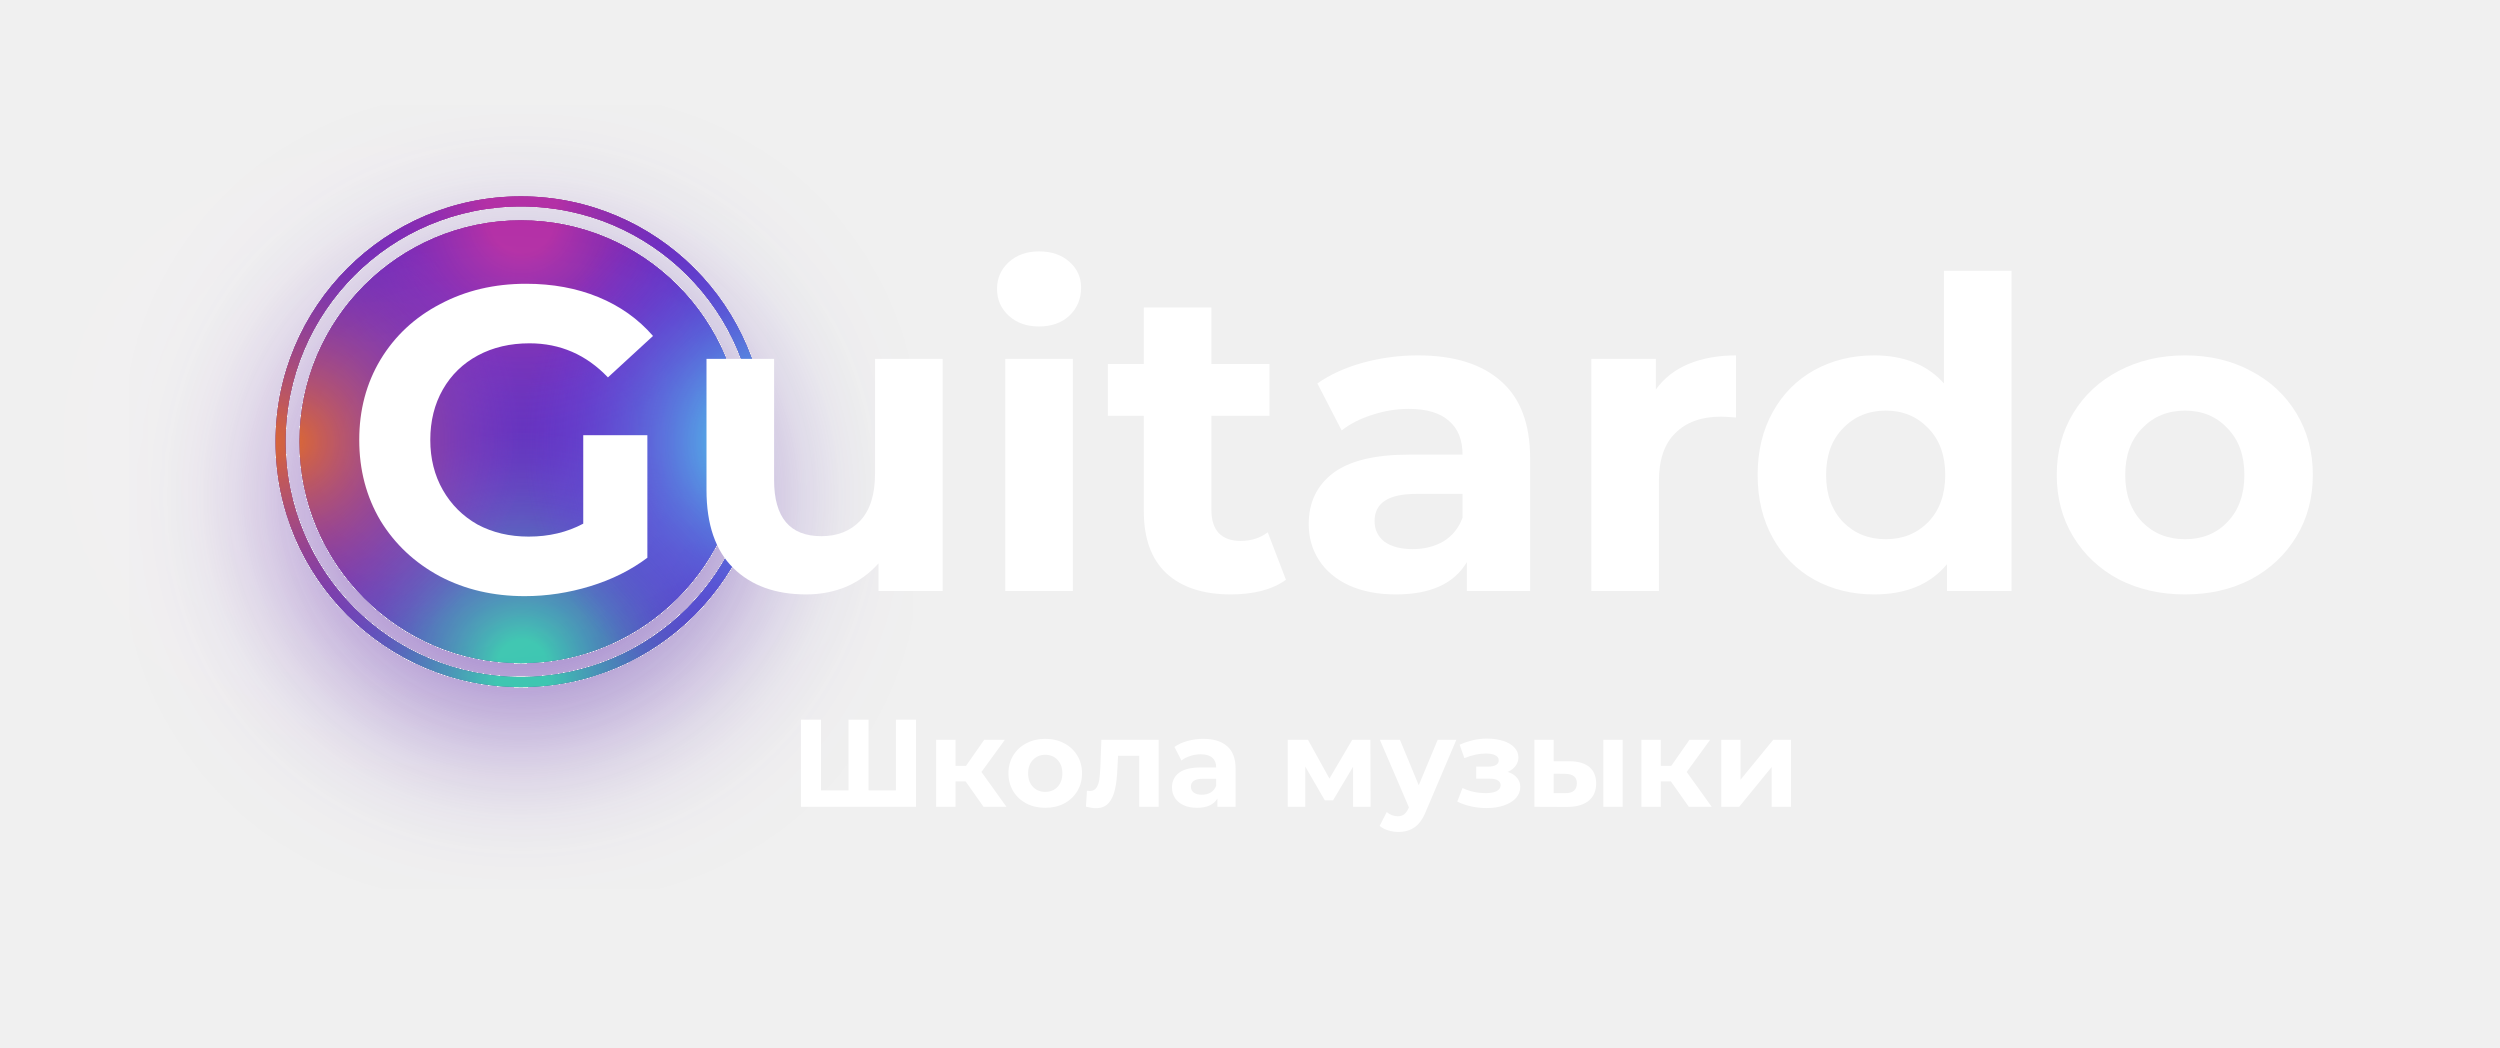
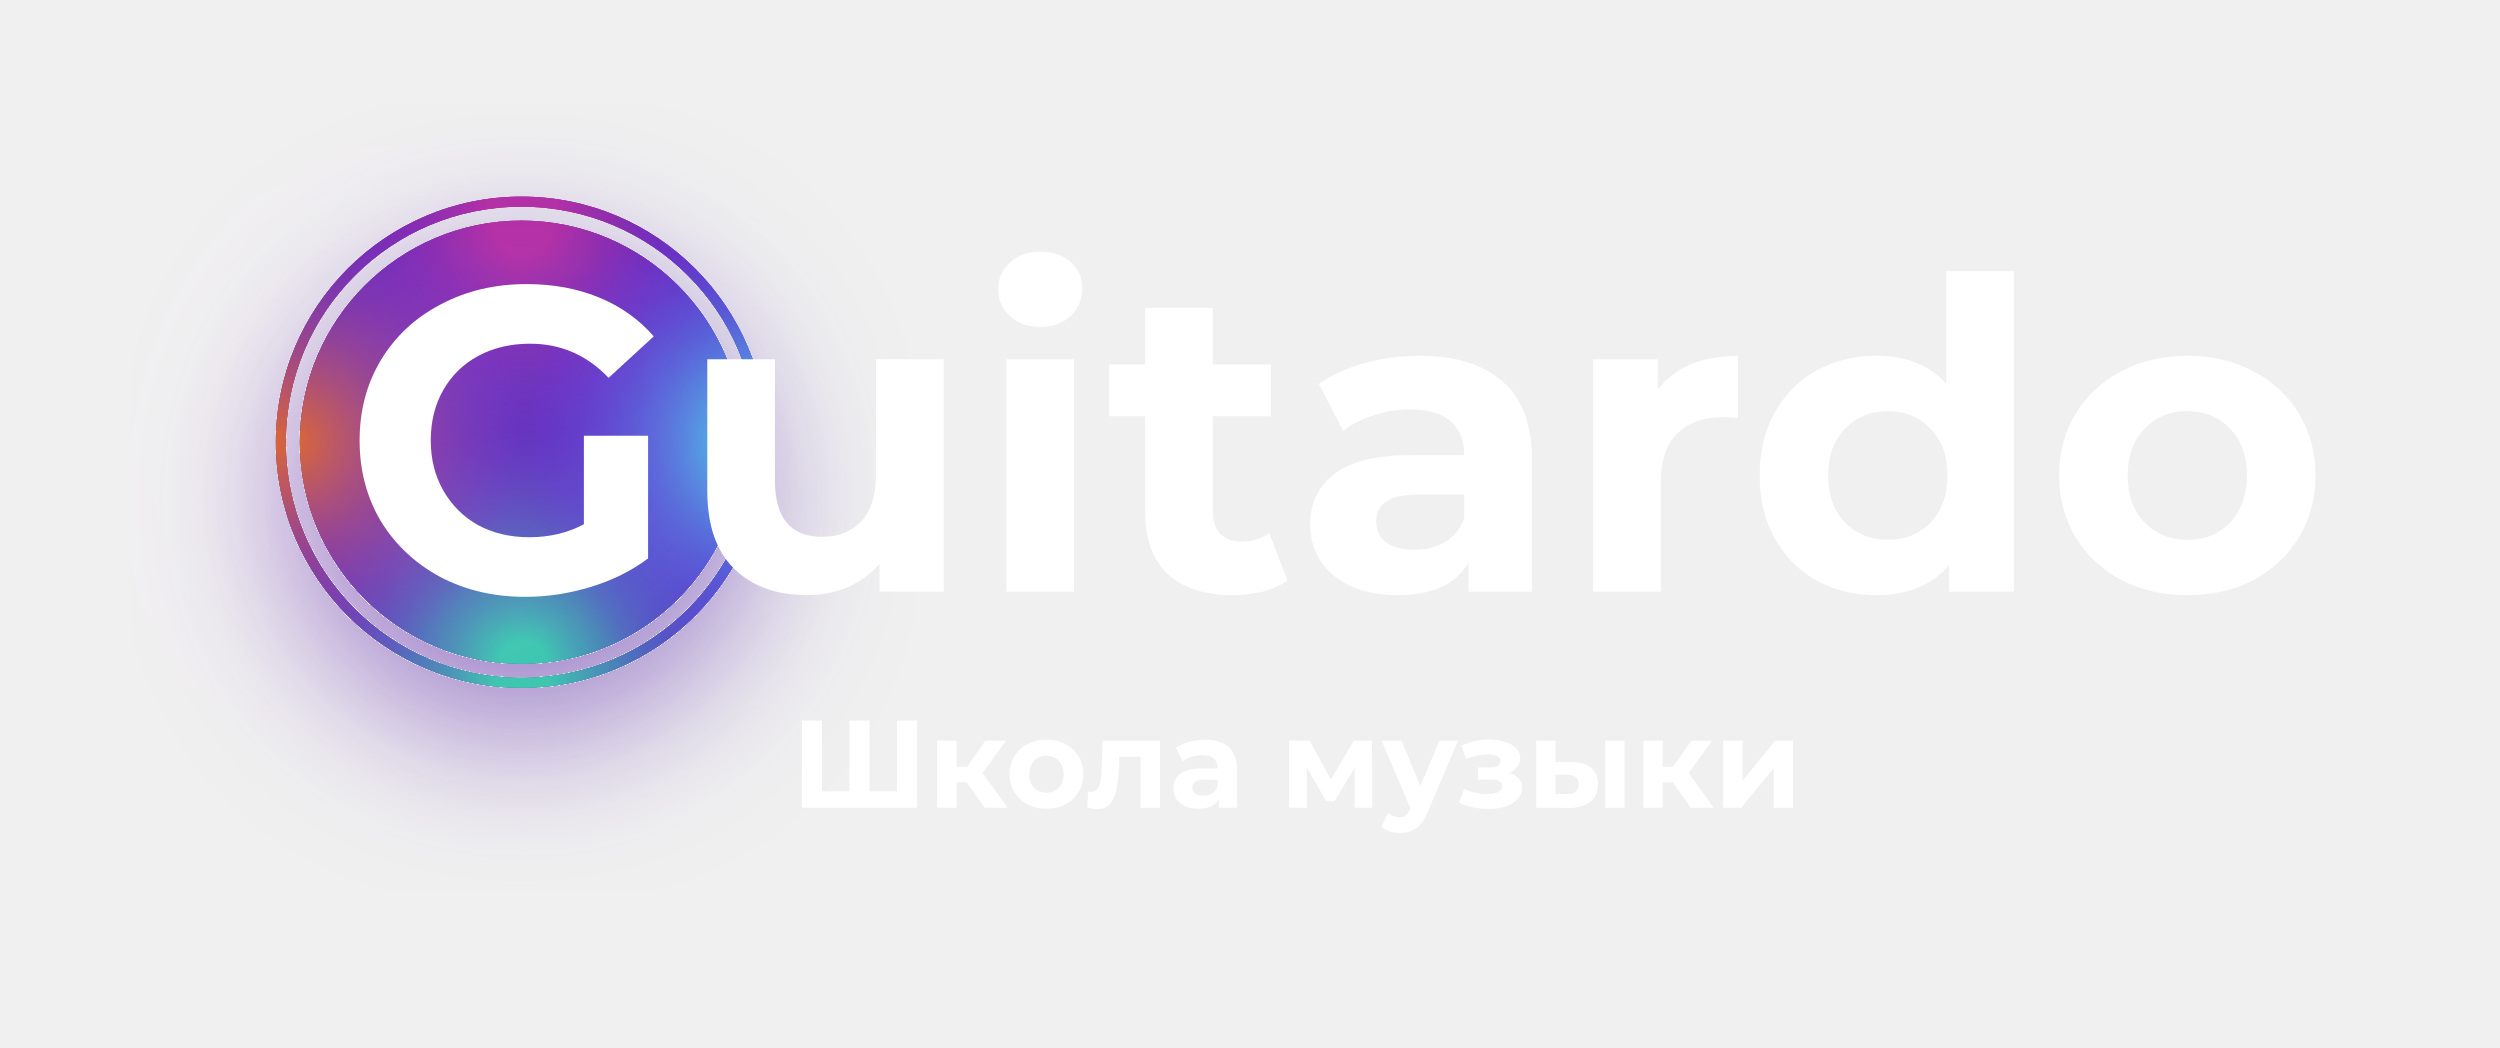
- <svg xmlns="http://www.w3.org/2000/svg" width="148" height="62" viewBox="0 0 148 62" fill="none">
-   <g clip-path="url(#clip0_2130_1341)">
-     <g filter="url(#filter0_d_2130_1341)">
-       <circle cx="30.836" cy="26.151" r="13.11" fill="#48258F" />
-       <circle cx="30.836" cy="26.151" r="13.11" fill="url(#paint0_radial_2130_1341)" />
-       <circle cx="30.836" cy="26.151" r="13.11" fill="url(#paint1_radial_2130_1341)" />
-       <circle cx="30.836" cy="26.151" r="13.11" fill="url(#paint2_radial_2130_1341)" />
-       <circle cx="30.836" cy="26.151" r="13.11" fill="url(#paint3_radial_2130_1341)" />
-       <path fill-rule="evenodd" clip-rule="evenodd" d="M30.836 40.678C38.859 40.678 45.364 34.174 45.364 26.151C45.364 18.128 38.859 11.623 30.836 11.623C22.813 11.623 16.309 18.128 16.309 26.151C16.309 34.174 22.813 40.678 30.836 40.678ZM30.836 40.076C38.527 40.076 44.761 33.842 44.761 26.151C44.761 18.46 38.527 12.225 30.836 12.225C23.145 12.225 16.911 18.46 16.911 26.151C16.911 33.842 23.145 40.076 30.836 40.076Z" fill="#48258F" />
-       <path fill-rule="evenodd" clip-rule="evenodd" d="M30.836 40.678C38.859 40.678 45.364 34.174 45.364 26.151C45.364 18.128 38.859 11.623 30.836 11.623C22.813 11.623 16.309 18.128 16.309 26.151C16.309 34.174 22.813 40.678 30.836 40.678ZM30.836 40.076C38.527 40.076 44.761 33.842 44.761 26.151C44.761 18.46 38.527 12.225 30.836 12.225C23.145 12.225 16.911 18.46 16.911 26.151C16.911 33.842 23.145 40.076 30.836 40.076Z" fill="url(#paint4_radial_2130_1341)" />
-       <path fill-rule="evenodd" clip-rule="evenodd" d="M30.836 40.678C38.859 40.678 45.364 34.174 45.364 26.151C45.364 18.128 38.859 11.623 30.836 11.623C22.813 11.623 16.309 18.128 16.309 26.151C16.309 34.174 22.813 40.678 30.836 40.678ZM30.836 40.076C38.527 40.076 44.761 33.842 44.761 26.151C44.761 18.46 38.527 12.225 30.836 12.225C23.145 12.225 16.911 18.46 16.911 26.151C16.911 33.842 23.145 40.076 30.836 40.076Z" fill="url(#paint5_radial_2130_1341)" />
-       <path fill-rule="evenodd" clip-rule="evenodd" d="M30.836 40.678C38.859 40.678 45.364 34.174 45.364 26.151C45.364 18.128 38.859 11.623 30.836 11.623C22.813 11.623 16.309 18.128 16.309 26.151C16.309 34.174 22.813 40.678 30.836 40.678ZM30.836 40.076C38.527 40.076 44.761 33.842 44.761 26.151C44.761 18.46 38.527 12.225 30.836 12.225C23.145 12.225 16.911 18.46 16.911 26.151C16.911 33.842 23.145 40.076 30.836 40.076Z" fill="url(#paint6_radial_2130_1341)" />
-       <path fill-rule="evenodd" clip-rule="evenodd" d="M30.836 40.678C38.859 40.678 45.364 34.174 45.364 26.151C45.364 18.128 38.859 11.623 30.836 11.623C22.813 11.623 16.309 18.128 16.309 26.151C16.309 34.174 22.813 40.678 30.836 40.678ZM30.836 40.076C38.527 40.076 44.761 33.842 44.761 26.151C44.761 18.46 38.527 12.225 30.836 12.225C23.145 12.225 16.911 18.46 16.911 26.151C16.911 33.842 23.145 40.076 30.836 40.076Z" fill="url(#paint7_radial_2130_1341)" />
+ <svg xmlns="http://www.w3.org/2000/svg" width="699" height="293" viewBox="0 0 699 293" fill="none">
+   <g clip-path="url(#clip0_2242_2)">
+     <g filter="url(#filter0_d_2242_2)">
+       <circle cx="145.794" cy="123.652" r="61.992" fill="#48258F" />
+       <circle cx="145.794" cy="123.652" r="61.992" fill="url(#paint0_radial_2242_2)" />
+       <circle cx="145.794" cy="123.652" r="61.992" fill="url(#paint1_radial_2242_2)" />
+       <circle cx="145.794" cy="123.652" r="61.992" fill="url(#paint2_radial_2242_2)" />
+       <circle cx="145.794" cy="123.652" r="61.992" fill="url(#paint3_radial_2242_2)" />
+       <path fill-rule="evenodd" clip-rule="evenodd" d="M145.796 192.346C183.735 192.346 214.49 161.591 214.49 123.653C214.49 85.714 183.735 54.959 145.796 54.959C107.858 54.959 77.103 85.714 77.103 123.653C77.103 161.591 107.858 192.346 145.796 192.346ZM145.796 189.499C182.162 189.499 211.642 160.018 211.642 123.653C211.642 87.287 182.162 57.806 145.796 57.806C109.43 57.806 79.95 87.287 79.95 123.653C79.95 160.018 109.43 189.499 145.796 189.499Z" fill="#48258F" />
+       <path fill-rule="evenodd" clip-rule="evenodd" d="M145.796 192.346C183.735 192.346 214.49 161.591 214.49 123.653C214.49 85.714 183.735 54.959 145.796 54.959C107.858 54.959 77.103 85.714 77.103 123.653C77.103 161.591 107.858 192.346 145.796 192.346ZM145.796 189.499C182.162 189.499 211.642 160.018 211.642 123.653C211.642 87.287 182.162 57.806 145.796 57.806C109.43 57.806 79.95 87.287 79.95 123.653C79.95 160.018 109.43 189.499 145.796 189.499Z" fill="url(#paint4_radial_2242_2)" />
+       <path fill-rule="evenodd" clip-rule="evenodd" d="M145.796 192.346C183.735 192.346 214.49 161.591 214.49 123.653C214.49 85.714 183.735 54.959 145.796 54.959C107.858 54.959 77.103 85.714 77.103 123.653C77.103 161.591 107.858 192.346 145.796 192.346ZM145.796 189.499C182.162 189.499 211.642 160.018 211.642 123.653C211.642 87.287 182.162 57.806 145.796 57.806C109.43 57.806 79.95 87.287 79.95 123.653C79.95 160.018 109.43 189.499 145.796 189.499Z" fill="url(#paint5_radial_2242_2)" />
+       <path fill-rule="evenodd" clip-rule="evenodd" d="M145.796 192.346C183.735 192.346 214.49 161.591 214.49 123.653C214.49 85.714 183.735 54.959 145.796 54.959C107.858 54.959 77.103 85.714 77.103 123.653C77.103 161.591 107.858 192.346 145.796 192.346ZM145.796 189.499C182.162 189.499 211.642 160.018 211.642 123.653C211.642 87.287 182.162 57.806 145.796 57.806C109.43 57.806 79.95 87.287 79.95 123.653C79.95 160.018 109.43 189.499 145.796 189.499Z" fill="url(#paint6_radial_2242_2)" />
+       <path fill-rule="evenodd" clip-rule="evenodd" d="M145.796 192.346C183.735 192.346 214.49 161.591 214.49 123.653C214.49 85.714 183.735 54.959 145.796 54.959C107.858 54.959 77.103 85.714 77.103 123.653C77.103 161.591 107.858 192.346 145.796 192.346ZM145.796 189.499C182.162 189.499 211.642 160.018 211.642 123.653C211.642 87.287 182.162 57.806 145.796 57.806C109.43 57.806 79.95 87.287 79.95 123.653C79.95 160.018 109.43 189.499 145.796 189.499Z" fill="url(#paint7_radial_2242_2)" />
    </g>
-     <path d="M34.528 25.764H38.324V33.019C37.349 33.751 36.221 34.313 34.938 34.705C33.656 35.096 32.365 35.292 31.065 35.292C29.201 35.292 27.525 34.901 26.038 34.117C24.55 33.317 23.378 32.218 22.523 30.822C21.686 29.409 21.267 27.816 21.267 26.045C21.267 24.274 21.686 22.691 22.523 21.294C23.378 19.881 24.558 18.782 26.063 17.999C27.568 17.199 29.261 16.799 31.142 16.799C32.715 16.799 34.143 17.062 35.426 17.59C36.708 18.118 37.786 18.885 38.658 19.889L35.99 22.342C34.708 20.996 33.16 20.324 31.347 20.324C30.201 20.324 29.184 20.562 28.295 21.039C27.406 21.516 26.713 22.188 26.217 23.057C25.721 23.925 25.473 24.922 25.473 26.045C25.473 27.152 25.721 28.14 26.217 29.009C26.713 29.877 27.397 30.558 28.269 31.052C29.158 31.529 30.167 31.767 31.296 31.767C32.493 31.767 33.57 31.512 34.528 31.001V25.764Z" fill="white" />
-     <path d="M55.805 21.243V34.986H52.008V33.351C51.478 33.947 50.846 34.407 50.11 34.73C49.375 35.037 48.58 35.19 47.725 35.19C45.912 35.19 44.476 34.671 43.416 33.632C42.355 32.593 41.825 31.052 41.825 29.009V21.243H45.827V28.421C45.827 30.635 46.759 31.742 48.623 31.742C49.58 31.742 50.35 31.435 50.931 30.822C51.513 30.192 51.803 29.264 51.803 28.038V21.243H55.805Z" fill="white" />
-     <path d="M59.512 21.243H63.513V34.986H59.512V21.243ZM61.513 19.327C60.777 19.327 60.179 19.115 59.717 18.689C59.255 18.263 59.024 17.735 59.024 17.105C59.024 16.475 59.255 15.947 59.717 15.521C60.179 15.096 60.777 14.883 61.513 14.883C62.248 14.883 62.846 15.087 63.308 15.496C63.77 15.905 64.001 16.415 64.001 17.029C64.001 17.693 63.77 18.246 63.308 18.689C62.846 19.115 62.248 19.327 61.513 19.327Z" fill="white" />
-     <path d="M76.128 34.322C75.734 34.611 75.247 34.832 74.666 34.986C74.101 35.122 73.503 35.19 72.87 35.19C71.228 35.19 69.954 34.773 69.048 33.938C68.159 33.104 67.714 31.878 67.714 30.26V24.615H65.585V21.55H67.714V18.203H71.716V21.55H75.153V24.615H71.716V30.209C71.716 30.788 71.861 31.239 72.152 31.563C72.46 31.869 72.887 32.023 73.434 32.023C74.067 32.023 74.606 31.852 75.05 31.512L76.128 34.322Z" fill="white" />
-     <path d="M83.94 21.039C86.078 21.039 87.719 21.55 88.865 22.572C90.011 23.576 90.584 25.1 90.584 27.144V34.986H86.839V33.274C86.086 34.551 84.684 35.19 82.632 35.19C81.572 35.19 80.648 35.011 79.862 34.654C79.092 34.296 78.502 33.802 78.092 33.172C77.681 32.542 77.476 31.827 77.476 31.026C77.476 29.749 77.955 28.744 78.913 28.012C79.887 27.28 81.384 26.914 83.401 26.914H86.582C86.582 26.045 86.317 25.381 85.787 24.922C85.257 24.445 84.462 24.206 83.401 24.206C82.666 24.206 81.939 24.326 81.221 24.564C80.52 24.785 79.921 25.092 79.426 25.483L77.989 22.699C78.742 22.171 79.639 21.763 80.683 21.473C81.743 21.184 82.829 21.039 83.94 21.039ZM83.632 32.508C84.316 32.508 84.923 32.355 85.454 32.048C85.984 31.725 86.36 31.256 86.582 30.643V29.238H83.838C82.196 29.238 81.375 29.775 81.375 30.848C81.375 31.358 81.572 31.767 81.965 32.074C82.375 32.363 82.931 32.508 83.632 32.508Z" fill="white" />
-     <path d="M98.027 23.057C98.506 22.393 99.147 21.89 99.951 21.55C100.772 21.209 101.712 21.039 102.772 21.039V24.717C102.328 24.683 102.029 24.666 101.875 24.666C100.729 24.666 99.831 24.99 99.181 25.637C98.531 26.267 98.207 27.22 98.207 28.498V34.986H94.205V21.243H98.027V23.057Z" fill="white" />
-     <path d="M119.083 16.032V34.986H115.261V33.402C114.269 34.594 112.833 35.19 110.952 35.19C109.652 35.19 108.472 34.901 107.412 34.322C106.369 33.743 105.548 32.917 104.95 31.844C104.351 30.771 104.052 29.528 104.052 28.114C104.052 26.701 104.351 25.458 104.95 24.385C105.548 23.312 106.369 22.486 107.412 21.907C108.472 21.328 109.652 21.039 110.952 21.039C112.713 21.039 114.09 21.592 115.081 22.699V16.032H119.083ZM111.644 31.921C112.653 31.921 113.491 31.58 114.158 30.899C114.825 30.201 115.158 29.272 115.158 28.114C115.158 26.956 114.825 26.037 114.158 25.356C113.491 24.657 112.653 24.308 111.644 24.308C110.618 24.308 109.772 24.657 109.105 25.356C108.438 26.037 108.105 26.956 108.105 28.114C108.105 29.272 108.438 30.201 109.105 30.899C109.772 31.58 110.618 31.921 111.644 31.921Z" fill="white" />
-     <path d="M129.353 35.19C127.899 35.19 126.591 34.892 125.428 34.296C124.283 33.683 123.385 32.84 122.735 31.767C122.085 30.694 121.76 29.477 121.76 28.114C121.76 26.752 122.085 25.535 122.735 24.462C123.385 23.389 124.283 22.554 125.428 21.958C126.591 21.345 127.899 21.039 129.353 21.039C130.807 21.039 132.106 21.345 133.252 21.958C134.398 22.554 135.295 23.389 135.945 24.462C136.595 25.535 136.92 26.752 136.92 28.114C136.92 29.477 136.595 30.694 135.945 31.767C135.295 32.84 134.398 33.683 133.252 34.296C132.106 34.892 130.807 35.19 129.353 35.19ZM129.353 31.921C130.379 31.921 131.217 31.58 131.867 30.899C132.534 30.201 132.867 29.272 132.867 28.114C132.867 26.956 132.534 26.037 131.867 25.356C131.217 24.657 130.379 24.308 129.353 24.308C128.327 24.308 127.481 24.657 126.814 25.356C126.147 26.037 125.813 26.956 125.813 28.114C125.813 29.272 126.147 30.201 126.814 30.899C127.481 31.58 128.327 31.921 129.353 31.921Z" fill="white" />
-     <g style="mix-blend-mode:screen" opacity="0.8" filter="url(#filter1_f_2130_1341)">
-       <ellipse cx="30.902" cy="26.15" rx="19.843" ry="7.866" fill="url(#paint8_linear_2130_1341)" />
+     <path d="M163.254 121.825H181.205V156.128C176.596 159.591 171.259 162.248 165.195 164.1C159.13 165.952 153.026 166.878 146.88 166.878C138.067 166.878 130.142 165.026 123.108 161.322C116.073 157.537 110.534 152.344 106.491 145.741C102.529 139.057 100.548 131.528 100.548 123.154C100.548 114.78 102.529 107.291 106.491 100.688C110.534 94.005 116.113 88.811 123.229 85.107C130.345 81.323 138.35 79.43 147.244 79.43C154.683 79.43 161.435 80.678 167.499 83.175C173.564 85.671 178.658 89.294 182.782 94.045L170.168 105.64C164.103 99.279 156.786 96.099 148.214 96.099C142.797 96.099 137.986 97.226 133.781 99.481C129.576 101.735 126.302 104.916 123.957 109.022C121.612 113.129 120.439 117.84 120.439 123.154C120.439 128.388 121.612 133.058 123.957 137.165C126.302 141.272 129.536 144.493 133.66 146.828C137.864 149.082 142.635 150.21 147.972 150.21C153.632 150.21 158.726 149.002 163.254 146.586V121.825Z" fill="white" />
+     <path d="M263.862 100.447V165.428H245.911V157.698C243.404 160.517 240.412 162.691 236.936 164.221C233.459 165.67 229.699 166.395 225.656 166.395C217.085 166.395 210.292 163.939 205.279 159.027C200.266 154.115 197.759 146.828 197.759 137.165V100.447H216.68V134.387C216.68 144.855 221.087 150.089 229.901 150.089C234.429 150.089 238.068 148.639 240.817 145.741C243.566 142.761 244.941 138.373 244.941 132.575V100.447H263.862Z" fill="white" />
+     <path d="M281.391 100.447H300.312V165.428H281.391V100.447ZM290.851 91.388C287.374 91.388 284.544 90.381 282.361 88.368C280.178 86.355 279.086 83.859 279.086 80.88C279.086 77.9 280.178 75.404 282.361 73.391C284.544 71.378 287.374 70.372 290.851 70.372C294.328 70.372 297.158 71.338 299.342 73.27C301.525 75.203 302.616 77.619 302.616 80.517C302.616 83.658 301.525 86.275 299.342 88.368C297.158 90.381 294.328 91.388 290.851 91.388Z" fill="white" />
+     <path d="M359.96 162.288C358.1 163.657 355.795 164.704 353.046 165.428C350.378 166.073 347.548 166.395 344.556 166.395C336.793 166.395 330.769 164.422 326.484 160.476C322.279 156.531 320.177 150.733 320.177 143.083V116.39H310.11V101.896H320.177V86.073H339.098V101.896H355.351V116.39H339.098V142.842C339.098 145.58 339.785 147.713 341.16 149.243C342.615 150.693 344.637 151.418 347.224 151.418C350.216 151.418 352.763 150.612 354.865 149.002L359.96 162.288Z" fill="white" />
+     <path d="M396.901 99.481C407.008 99.481 414.771 101.896 420.188 106.728C425.606 111.478 428.315 118.685 428.315 128.348V165.428H410.606V157.336C407.048 163.375 400.418 166.395 390.715 166.395C385.702 166.395 381.335 165.549 377.616 163.858C373.977 162.167 371.187 159.832 369.247 156.853C367.306 153.873 366.336 150.491 366.336 146.707C366.336 140.668 368.6 135.917 373.128 132.454C377.737 128.992 384.812 127.261 394.354 127.261H409.393C409.393 123.154 408.14 120.014 405.633 117.84C403.127 115.585 399.367 114.458 394.354 114.458C390.877 114.458 387.44 115.021 384.044 116.149C380.729 117.195 377.899 118.645 375.554 120.497L368.762 107.331C372.319 104.835 376.564 102.903 381.497 101.534C386.51 100.165 391.645 99.481 396.901 99.481ZM395.445 153.712C398.68 153.712 401.55 152.988 404.057 151.538C406.563 150.008 408.342 147.794 409.393 144.895V138.252H396.415C388.653 138.252 384.772 140.789 384.772 145.861C384.772 148.277 385.702 150.21 387.561 151.659C389.502 153.028 392.13 153.712 395.445 153.712Z" fill="white" />
+     <path d="M463.511 109.022C465.775 105.882 468.807 103.507 472.608 101.896C476.489 100.286 480.936 99.481 485.95 99.481V116.873C483.847 116.712 482.432 116.632 481.704 116.632C476.287 116.632 472.042 118.162 468.969 121.222C465.896 124.201 464.36 128.71 464.36 134.749V165.428H445.439V100.447H463.511V109.022Z" fill="white" />
+     <path d="M563.074 75.807V165.428H545.002V157.94C540.312 163.576 533.52 166.395 524.626 166.395C518.48 166.395 512.901 165.026 507.888 162.288C502.955 159.55 499.074 155.645 496.244 150.572C493.414 145.499 491.999 139.621 491.999 132.938C491.999 126.254 493.414 120.376 496.244 115.303C499.074 110.23 502.955 106.325 507.888 103.587C512.901 100.849 518.48 99.481 524.626 99.481C532.954 99.481 539.463 102.097 544.153 107.331V75.807H563.074ZM527.9 150.934C532.671 150.934 536.633 149.324 539.787 146.103C542.94 142.802 544.517 138.413 544.517 132.938C544.517 127.462 542.94 123.114 539.787 119.893C536.633 116.592 532.671 114.941 527.9 114.941C523.049 114.941 519.046 116.592 515.893 119.893C512.739 123.114 511.163 127.462 511.163 132.938C511.163 138.413 512.739 142.802 515.893 146.103C519.046 149.324 523.049 150.934 527.9 150.934Z" fill="white" />
+     <path d="M611.636 166.395C604.763 166.395 598.577 164.986 593.079 162.167C587.661 159.268 583.416 155.283 580.344 150.21C577.271 145.137 575.735 139.379 575.735 132.938C575.735 126.496 577.271 120.738 580.344 115.666C583.416 110.593 587.661 106.647 593.079 103.829C598.577 100.93 604.763 99.481 611.636 99.481C618.509 99.481 624.655 100.93 630.072 103.829C635.49 106.647 639.735 110.593 642.808 115.666C645.88 120.738 647.417 126.496 647.417 132.938C647.417 139.379 645.88 145.137 642.808 150.21C639.735 155.283 635.49 159.268 630.072 162.167C624.655 164.986 618.509 166.395 611.636 166.395ZM611.636 150.934C616.488 150.934 620.45 149.324 623.523 146.103C626.676 142.802 628.253 138.413 628.253 132.938C628.253 127.462 626.676 123.114 623.523 119.893C620.45 116.592 616.488 114.941 611.636 114.941C606.785 114.941 602.782 116.592 599.629 119.893C596.475 123.114 594.898 127.462 594.898 132.938C594.898 138.413 596.475 142.802 599.629 146.103C602.782 149.324 606.785 150.934 611.636 150.934Z" fill="white" />
+     <g style="mix-blend-mode:screen" opacity="0.8" filter="url(#filter1_f_2242_2)">
+       <ellipse cx="146.113" cy="123.651" rx="93.826" ry="37.195" fill="url(#paint8_linear_2242_2)" />
    </g>
-     <path d="M54.227 42.604V47.763H47.417V42.604H48.604V46.79H50.232V42.604H51.419V46.79H53.04V42.604H54.227Z" fill="white" />
-     <path d="M57.165 46.26H56.568V47.763H55.418V43.798H56.568V45.339H57.187L58.263 43.798H59.487L58.101 45.7L59.582 47.763H58.226L57.165 46.26Z" fill="white" />
-     <path d="M61.882 47.822C61.464 47.822 61.088 47.736 60.754 47.564C60.425 47.387 60.167 47.144 59.98 46.835C59.794 46.525 59.7 46.174 59.7 45.781C59.7 45.388 59.794 45.036 59.98 44.727C60.167 44.417 60.425 44.176 60.754 44.005C61.088 43.828 61.464 43.739 61.882 43.739C62.3 43.739 62.673 43.828 63.002 44.005C63.331 44.176 63.589 44.417 63.776 44.727C63.963 45.036 64.056 45.388 64.056 45.781C64.056 46.174 63.963 46.525 63.776 46.835C63.589 47.144 63.331 47.387 63.002 47.564C62.673 47.736 62.3 47.822 61.882 47.822ZM61.882 46.879C62.177 46.879 62.417 46.781 62.604 46.584C62.796 46.383 62.892 46.115 62.892 45.781C62.892 45.447 62.796 45.181 62.604 44.985C62.417 44.783 62.177 44.683 61.882 44.683C61.587 44.683 61.344 44.783 61.152 44.985C60.961 45.181 60.865 45.447 60.865 45.781C60.865 46.115 60.961 46.383 61.152 46.584C61.344 46.781 61.587 46.879 61.882 46.879Z" fill="white" />
-     <path d="M68.592 43.798V47.763H67.442V44.742H66.19L66.153 45.442C66.133 45.962 66.084 46.395 66.005 46.739C65.927 47.083 65.799 47.353 65.622 47.55C65.445 47.746 65.2 47.844 64.885 47.844C64.718 47.844 64.519 47.815 64.288 47.756L64.347 46.813C64.426 46.822 64.482 46.827 64.517 46.827C64.689 46.827 64.816 46.766 64.9 46.643C64.988 46.515 65.047 46.356 65.077 46.164C65.106 45.968 65.128 45.709 65.143 45.39L65.202 43.798H68.592Z" fill="white" />
-     <path d="M71.238 43.739C71.852 43.739 72.324 43.887 72.653 44.181C72.982 44.471 73.147 44.911 73.147 45.501V47.763H72.071V47.27C71.855 47.638 71.452 47.822 70.862 47.822C70.558 47.822 70.292 47.771 70.066 47.667C69.845 47.564 69.676 47.422 69.558 47.24C69.44 47.058 69.381 46.852 69.381 46.621C69.381 46.252 69.519 45.962 69.794 45.751C70.074 45.54 70.504 45.434 71.083 45.434H71.997C71.997 45.184 71.921 44.992 71.769 44.859C71.617 44.722 71.388 44.653 71.083 44.653C70.872 44.653 70.663 44.688 70.457 44.756C70.255 44.82 70.084 44.909 69.941 45.022L69.528 44.218C69.745 44.066 70.002 43.948 70.302 43.864C70.607 43.781 70.919 43.739 71.238 43.739ZM71.15 47.048C71.346 47.048 71.521 47.004 71.673 46.916C71.825 46.822 71.933 46.687 71.997 46.51V46.105H71.209C70.737 46.105 70.501 46.26 70.501 46.569C70.501 46.717 70.558 46.835 70.671 46.923C70.789 47.007 70.948 47.048 71.15 47.048Z" fill="white" />
-     <path d="M80.102 47.763V45.39L78.916 47.38H78.429L77.272 45.383V47.763H76.233V43.798H77.434L78.702 46.09L80.051 43.798H81.127L81.141 47.763H80.102Z" fill="white" />
-     <path d="M86.215 43.798L84.424 48.007C84.243 48.463 84.016 48.785 83.746 48.972C83.481 49.159 83.159 49.252 82.781 49.252C82.574 49.252 82.371 49.22 82.169 49.156C81.968 49.092 81.803 49.004 81.675 48.891L82.095 48.073C82.184 48.151 82.285 48.213 82.398 48.257C82.516 48.301 82.631 48.323 82.744 48.323C82.901 48.323 83.029 48.284 83.127 48.206C83.225 48.132 83.314 48.007 83.392 47.83L83.407 47.793L81.69 43.798H82.877L83.99 46.488L85.11 43.798H86.215Z" fill="white" />
-     <path d="M89.256 45.7C89.492 45.773 89.673 45.886 89.801 46.039C89.934 46.191 90 46.373 90 46.584C90 46.835 89.914 47.056 89.742 47.247C89.57 47.434 89.334 47.579 89.035 47.682C88.735 47.785 88.396 47.837 88.017 47.837C87.708 47.837 87.403 47.805 87.104 47.741C86.804 47.677 86.526 47.581 86.271 47.454L86.58 46.65C86.998 46.852 87.46 46.953 87.966 46.953C88.236 46.953 88.448 46.913 88.6 46.835C88.757 46.751 88.836 46.636 88.836 46.488C88.836 46.361 88.782 46.265 88.674 46.201C88.565 46.132 88.408 46.098 88.202 46.098H87.391V45.383H88.099C88.3 45.383 88.455 45.351 88.563 45.287C88.671 45.223 88.725 45.13 88.725 45.007C88.725 44.879 88.656 44.781 88.519 44.712C88.386 44.643 88.194 44.609 87.944 44.609C87.561 44.609 87.143 44.7 86.691 44.882L86.411 44.086C86.961 43.845 87.497 43.724 88.017 43.724C88.376 43.724 88.696 43.769 88.976 43.857C89.261 43.946 89.484 44.076 89.646 44.248C89.808 44.415 89.889 44.611 89.889 44.837C89.889 45.024 89.833 45.194 89.72 45.346C89.607 45.493 89.452 45.611 89.256 45.7Z" fill="white" />
-     <path d="M92.922 45.066C93.438 45.071 93.829 45.186 94.094 45.412C94.359 45.638 94.492 45.962 94.492 46.385C94.492 46.827 94.342 47.169 94.042 47.41C93.743 47.65 93.318 47.771 92.767 47.771L90.836 47.763V43.798H91.979V45.066H92.922ZM94.919 43.798H96.062V47.763H94.919V43.798ZM92.664 46.953C92.885 46.958 93.055 46.911 93.173 46.813C93.291 46.714 93.35 46.567 93.35 46.37C93.35 46.179 93.291 46.039 93.173 45.95C93.06 45.862 92.89 45.815 92.664 45.81L91.979 45.803V46.953H92.664Z" fill="white" />
-     <path d="M98.917 46.26H98.32V47.763H97.17V43.798H98.32V45.339H98.939L100.015 43.798H101.238L99.853 45.7L101.334 47.763H99.978L98.917 46.26Z" fill="white" />
-     <path d="M101.899 43.798H103.041V46.157L104.972 43.798H106.026V47.763H104.884V45.405L102.96 47.763H101.899V43.798Z" fill="white" />
+     <path d="M256.412 201.454V225.849H224.211V201.454H229.822V221.249H237.523V201.454H243.134V221.249H250.801V201.454H256.412Z" fill="white" />
+     <path d="M270.305 218.739H267.482V225.849H262.045V207.1H267.482V214.383H270.409L275.497 207.1H281.282L274.731 216.091L281.735 225.849H275.323L270.305 218.739Z" fill="white" />
+     <path d="M292.608 226.128C290.634 226.128 288.856 225.721 287.277 224.908C285.72 224.071 284.5 222.921 283.617 221.458C282.734 219.994 282.293 218.333 282.293 216.474C282.293 214.616 282.734 212.954 283.617 211.491C284.5 210.027 285.72 208.889 287.277 208.076C288.856 207.239 290.634 206.821 292.608 206.821C294.583 206.821 296.349 207.239 297.906 208.076C299.462 208.889 300.682 210.027 301.565 211.491C302.448 212.954 302.889 214.616 302.889 216.474C302.889 218.333 302.448 219.994 301.565 221.458C300.682 222.921 299.462 224.071 297.906 224.908C296.349 225.721 294.583 226.128 292.608 226.128ZM292.608 221.667C294.002 221.667 295.141 221.202 296.024 220.273C296.93 219.32 297.383 218.054 297.383 216.474C297.383 214.894 296.93 213.64 296.024 212.71C295.141 211.758 294.002 211.282 292.608 211.282C291.215 211.282 290.064 211.758 289.158 212.71C288.252 213.64 287.799 214.894 287.799 216.474C287.799 218.054 288.252 219.32 289.158 220.273C290.064 221.202 291.215 221.667 292.608 221.667Z" fill="white" />
+     <path d="M324.338 207.1V225.849H318.902V211.56H312.977L312.803 214.871C312.71 217.334 312.478 219.378 312.106 221.005C311.734 222.631 311.13 223.909 310.294 224.838C309.458 225.767 308.296 226.232 306.809 226.232C306.019 226.232 305.078 226.093 303.986 225.814L304.265 221.353C304.637 221.4 304.904 221.423 305.067 221.423C305.88 221.423 306.484 221.132 306.879 220.552C307.297 219.948 307.576 219.192 307.715 218.286C307.855 217.357 307.959 216.137 308.029 214.627L308.308 207.1H324.338Z" fill="white" />
+     <path d="M336.85 206.821C339.754 206.821 341.984 207.518 343.541 208.912C345.098 210.283 345.876 212.362 345.876 215.15V225.849H340.788V223.514C339.766 225.256 337.861 226.128 335.073 226.128C333.632 226.128 332.378 225.884 331.309 225.396C330.263 224.908 329.462 224.234 328.904 223.374C328.347 222.515 328.068 221.539 328.068 220.447C328.068 218.705 328.718 217.334 330.019 216.335C331.344 215.336 333.377 214.836 336.118 214.836H340.439C340.439 213.651 340.079 212.745 339.359 212.118C338.639 211.468 337.559 211.142 336.118 211.142C335.119 211.142 334.132 211.305 333.156 211.63C332.203 211.932 331.39 212.35 330.716 212.885L328.765 209.086C329.787 208.366 331.007 207.808 332.424 207.413C333.864 207.018 335.34 206.821 336.85 206.821ZM336.432 222.468C337.361 222.468 338.186 222.259 338.906 221.841C339.626 221.4 340.137 220.761 340.439 219.924V218.008H336.711C334.48 218.008 333.365 218.739 333.365 220.203C333.365 220.9 333.632 221.458 334.167 221.876C334.724 222.271 335.479 222.468 336.432 222.468Z" fill="white" />
+     <path d="M378.764 225.849V214.627L373.153 224.037H370.853L365.382 214.592V225.849H360.468V207.1H366.149L372.143 217.938L378.52 207.1H383.608L383.678 225.849H378.764Z" fill="white" />
+     <path d="M407.669 207.1L399.201 226.999C398.341 229.159 397.272 230.681 395.995 231.564C394.74 232.447 393.218 232.888 391.429 232.888C390.454 232.888 389.489 232.737 388.537 232.435C387.584 232.133 386.806 231.715 386.202 231.181L388.188 227.312C388.607 227.684 389.083 227.975 389.617 228.184C390.175 228.393 390.721 228.497 391.255 228.497C391.999 228.497 392.603 228.311 393.067 227.94C393.532 227.591 393.95 226.999 394.322 226.162L394.392 225.988L386.272 207.1H391.882L397.145 219.82L402.442 207.1H407.669Z" fill="white" />
+     <path d="M422.046 216.091C423.161 216.439 424.021 216.974 424.625 217.694C425.252 218.414 425.566 219.274 425.566 220.273C425.566 221.458 425.159 222.503 424.346 223.409C423.533 224.292 422.418 224.978 421.001 225.465C419.583 225.953 417.98 226.197 416.191 226.197C414.728 226.197 413.287 226.046 411.87 225.744C410.453 225.442 409.14 224.989 407.932 224.385L409.396 220.586C411.37 221.539 413.554 222.015 415.947 222.015C417.225 222.015 418.224 221.829 418.944 221.458C419.688 221.063 420.06 220.517 420.06 219.82C420.06 219.216 419.804 218.763 419.293 218.461C418.782 218.135 418.038 217.973 417.063 217.973H413.229V214.592H416.575C417.527 214.592 418.259 214.441 418.77 214.139C419.281 213.837 419.537 213.396 419.537 212.815C419.537 212.211 419.212 211.746 418.561 211.421C417.934 211.096 417.028 210.933 415.843 210.933C414.031 210.933 412.056 211.363 409.918 212.223L408.594 208.459C411.196 207.32 413.729 206.751 416.191 206.751C417.887 206.751 419.397 206.96 420.722 207.379C422.069 207.797 423.126 208.412 423.893 209.226C424.66 210.015 425.043 210.945 425.043 212.013C425.043 212.896 424.776 213.698 424.242 214.418C423.707 215.115 422.975 215.673 422.046 216.091Z" fill="white" />
+     <path d="M439.383 213.094C441.822 213.117 443.669 213.663 444.924 214.732C446.178 215.8 446.806 217.334 446.806 219.332C446.806 221.423 446.097 223.038 444.68 224.176C443.263 225.314 441.253 225.884 438.651 225.884L429.52 225.849V207.1H434.922V213.094H439.383ZM448.827 207.1H454.229V225.849H448.827V207.1ZM438.163 222.015C439.209 222.039 440.01 221.818 440.568 221.353C441.125 220.888 441.404 220.192 441.404 219.262C441.404 218.356 441.125 217.694 440.568 217.276C440.033 216.858 439.232 216.637 438.163 216.614L434.922 216.579V222.015H438.163Z" fill="white" />
+     <path d="M467.729 218.739H464.906V225.849H459.469V207.1H464.906V214.383H467.833L472.921 207.1H478.706L472.154 216.091L479.159 225.849H472.747L467.729 218.739Z" fill="white" />
+     <path d="M481.829 207.1H487.23V218.252L496.361 207.1H501.344V225.849H495.943V214.697L486.847 225.849H481.829V207.1Z" fill="white" />
  </g>
  <defs>
-     <filter id="filter0_d_2130_1341" x="7.663" y="6.237" width="46.346" height="46.346" filterUnits="userSpaceOnUse" color-interpolation-filters="sRGB">
+     <filter id="filter0_d_2242_2" x="36.221" y="29.492" width="219.15" height="219.149" filterUnits="userSpaceOnUse" color-interpolation-filters="sRGB">
      <feFlood flood-opacity="0" result="BackgroundImageFix" />
      <feColorMatrix in="SourceAlpha" type="matrix" values="0 0 0 0 0 0 0 0 0 0 0 0 0 0 0 0 0 0 127 0" result="hardAlpha" />
-       <feOffset dy="3.26" />
-       <feGaussianBlur stdDeviation="4.323" />
+       <feOffset dy="15.414" />
+       <feGaussianBlur stdDeviation="20.441" />
      <feComposite in2="hardAlpha" operator="out" />
      <feColorMatrix type="matrix" values="0 0 0 0 0.341 0 0 0 0 0.125 0 0 0 0 0.663 0 0 0 0.56 0" />
-       <feBlend mode="normal" in2="BackgroundImageFix" result="effect1_dropShadow_2130_1341" />
-       <feBlend mode="normal" in="SourceGraphic" in2="effect1_dropShadow_2130_1341" result="shape" />
+       <feBlend mode="normal" in2="BackgroundImageFix" result="effect1_dropShadow_2242_2" />
+       <feBlend mode="normal" in="SourceGraphic" in2="effect1_dropShadow_2242_2" result="shape" />
    </filter>
-     <filter id="filter1_f_2130_1341" x="-7.933" y="-0.708" width="77.669" height="53.716" filterUnits="userSpaceOnUse" color-interpolation-filters="sRGB">
+     <filter id="filter1_f_2242_2" x="-37.517" y="-3.349" width="367.26" height="253.999" filterUnits="userSpaceOnUse" color-interpolation-filters="sRGB">
      <feFlood flood-opacity="0" result="BackgroundImageFix" />
      <feBlend mode="normal" in="SourceGraphic" in2="BackgroundImageFix" result="shape" />
-       <feGaussianBlur stdDeviation="9.496" result="effect1_foregroundBlur_2130_1341" />
+       <feGaussianBlur stdDeviation="44.902" result="effect1_foregroundBlur_2242_2" />
    </filter>
-     <radialGradient id="paint0_radial_2130_1341" cx="0" cy="0" r="1" gradientUnits="userSpaceOnUse" gradientTransform="translate(30.8951 13.0405) rotate(90) scale(13.1102)">
+     <radialGradient id="paint0_radial_2242_2" cx="0" cy="0" r="1" gradientUnits="userSpaceOnUse" gradientTransform="translate(146.074 61.6602) rotate(90) scale(61.9919)">
      <stop offset="0.146" stop-color="#EC2D70" />
      <stop offset="1" stop-color="#4B1BA9" stop-opacity="0.25" />
    </radialGradient>
-     <radialGradient id="paint1_radial_2130_1341" cx="0" cy="0" r="1" gradientUnits="userSpaceOnUse" gradientTransform="translate(30.8951 39.261) rotate(-90) scale(13.7657 14.3578)">
+     <radialGradient id="paint1_radial_2242_2" cx="0" cy="0" r="1" gradientUnits="userSpaceOnUse" gradientTransform="translate(146.074 185.644) rotate(-90) scale(65.0914 67.8909)">
      <stop offset="0.099" stop-color="#27FB95" />
      <stop offset="1" stop-color="#5F22C3" stop-opacity="0.25" />
    </radialGradient>
-     <radialGradient id="paint2_radial_2130_1341" cx="0" cy="0" r="1" gradientUnits="userSpaceOnUse" gradientTransform="translate(17.2295 26.1507) scale(13.6771 13.8018)">
+     <radialGradient id="paint2_radial_2242_2" cx="0" cy="0" r="1" gradientUnits="userSpaceOnUse" gradientTransform="translate(81.4561 123.652) scale(64.6726 65.2619)">
      <stop stop-color="#D95E19" />
      <stop offset="1" stop-color="#651FF9" stop-opacity="0.25" />
    </radialGradient>
-     <radialGradient id="paint3_radial_2130_1341" cx="0" cy="0" r="1" gradientUnits="userSpaceOnUse" gradientTransform="translate(44.8952 26.1507) rotate(-180) scale(14 15.3194)">
+     <radialGradient id="paint3_radial_2242_2" cx="0" cy="0" r="1" gradientUnits="userSpaceOnUse" gradientTransform="translate(212.274 123.652) rotate(-180) scale(66.1995 72.4383)">
      <stop stop-color="#46E5EB" />
      <stop offset="1" stop-color="#651FF9" stop-opacity="0" />
    </radialGradient>
-     <radialGradient id="paint4_radial_2130_1341" cx="0" cy="0" r="1" gradientUnits="userSpaceOnUse" gradientTransform="translate(30.9019 11.6233) rotate(90) scale(14.5275)">
+     <radialGradient id="paint4_radial_2242_2" cx="0" cy="0" r="1" gradientUnits="userSpaceOnUse" gradientTransform="translate(146.107 54.959) rotate(90) scale(68.6937)">
      <stop offset="0.146" stop-color="#EC2D70" />
      <stop offset="1" stop-color="#4B1BA9" stop-opacity="0.25" />
    </radialGradient>
-     <radialGradient id="paint5_radial_2130_1341" cx="0" cy="0" r="1" gradientUnits="userSpaceOnUse" gradientTransform="translate(30.9019 40.6784) rotate(-90) scale(15.2539 15.91)">
+     <radialGradient id="paint5_radial_2242_2" cx="0" cy="0" r="1" gradientUnits="userSpaceOnUse" gradientTransform="translate(146.107 192.346) rotate(-90) scale(72.1283 75.2305)">
      <stop offset="0.099" stop-color="#27FB95" />
      <stop offset="1" stop-color="#5F22C3" stop-opacity="0.25" />
    </radialGradient>
-     <radialGradient id="paint6_radial_2130_1341" cx="0" cy="0" r="1" gradientUnits="userSpaceOnUse" gradientTransform="translate(15.7589 26.1508) scale(15.1557 15.2938)">
+     <radialGradient id="paint6_radial_2242_2" cx="0" cy="0" r="1" gradientUnits="userSpaceOnUse" gradientTransform="translate(74.5033 123.653) scale(71.6642 72.3172)">
      <stop stop-color="#D95E19" />
      <stop offset="1" stop-color="#651FF9" stop-opacity="0.25" />
    </radialGradient>
-     <radialGradient id="paint7_radial_2130_1341" cx="0" cy="0" r="1" gradientUnits="userSpaceOnUse" gradientTransform="translate(46.4154 26.1508) rotate(-180) scale(15.5136 16.9756)">
+     <radialGradient id="paint7_radial_2242_2" cx="0" cy="0" r="1" gradientUnits="userSpaceOnUse" gradientTransform="translate(219.463 123.653) rotate(-180) scale(73.3561 80.2694)">
      <stop stop-color="#46E5EB" />
      <stop offset="1" stop-color="#651FF9" stop-opacity="0" />
    </radialGradient>
-     <linearGradient id="paint8_linear_2130_1341" x1="40.666" y1="23.765" x2="15.469" y2="23.765" gradientUnits="userSpaceOnUse">
+     <linearGradient id="paint8_linear_2242_2" x1="192.281" y1="112.375" x2="73.137" y2="112.375" gradientUnits="userSpaceOnUse">
      <stop stop-color="#02301C" />
      <stop offset="1" stop-color="#953C75" />
    </linearGradient>
-     <clipPath id="clip0_2130_1341">
-       <rect width="147.826" height="61.937" fill="white" />
+     <clipPath id="clip0_2242_2">
+       <rect width="699" height="292.87" fill="white" />
    </clipPath>
  </defs>
</svg>
